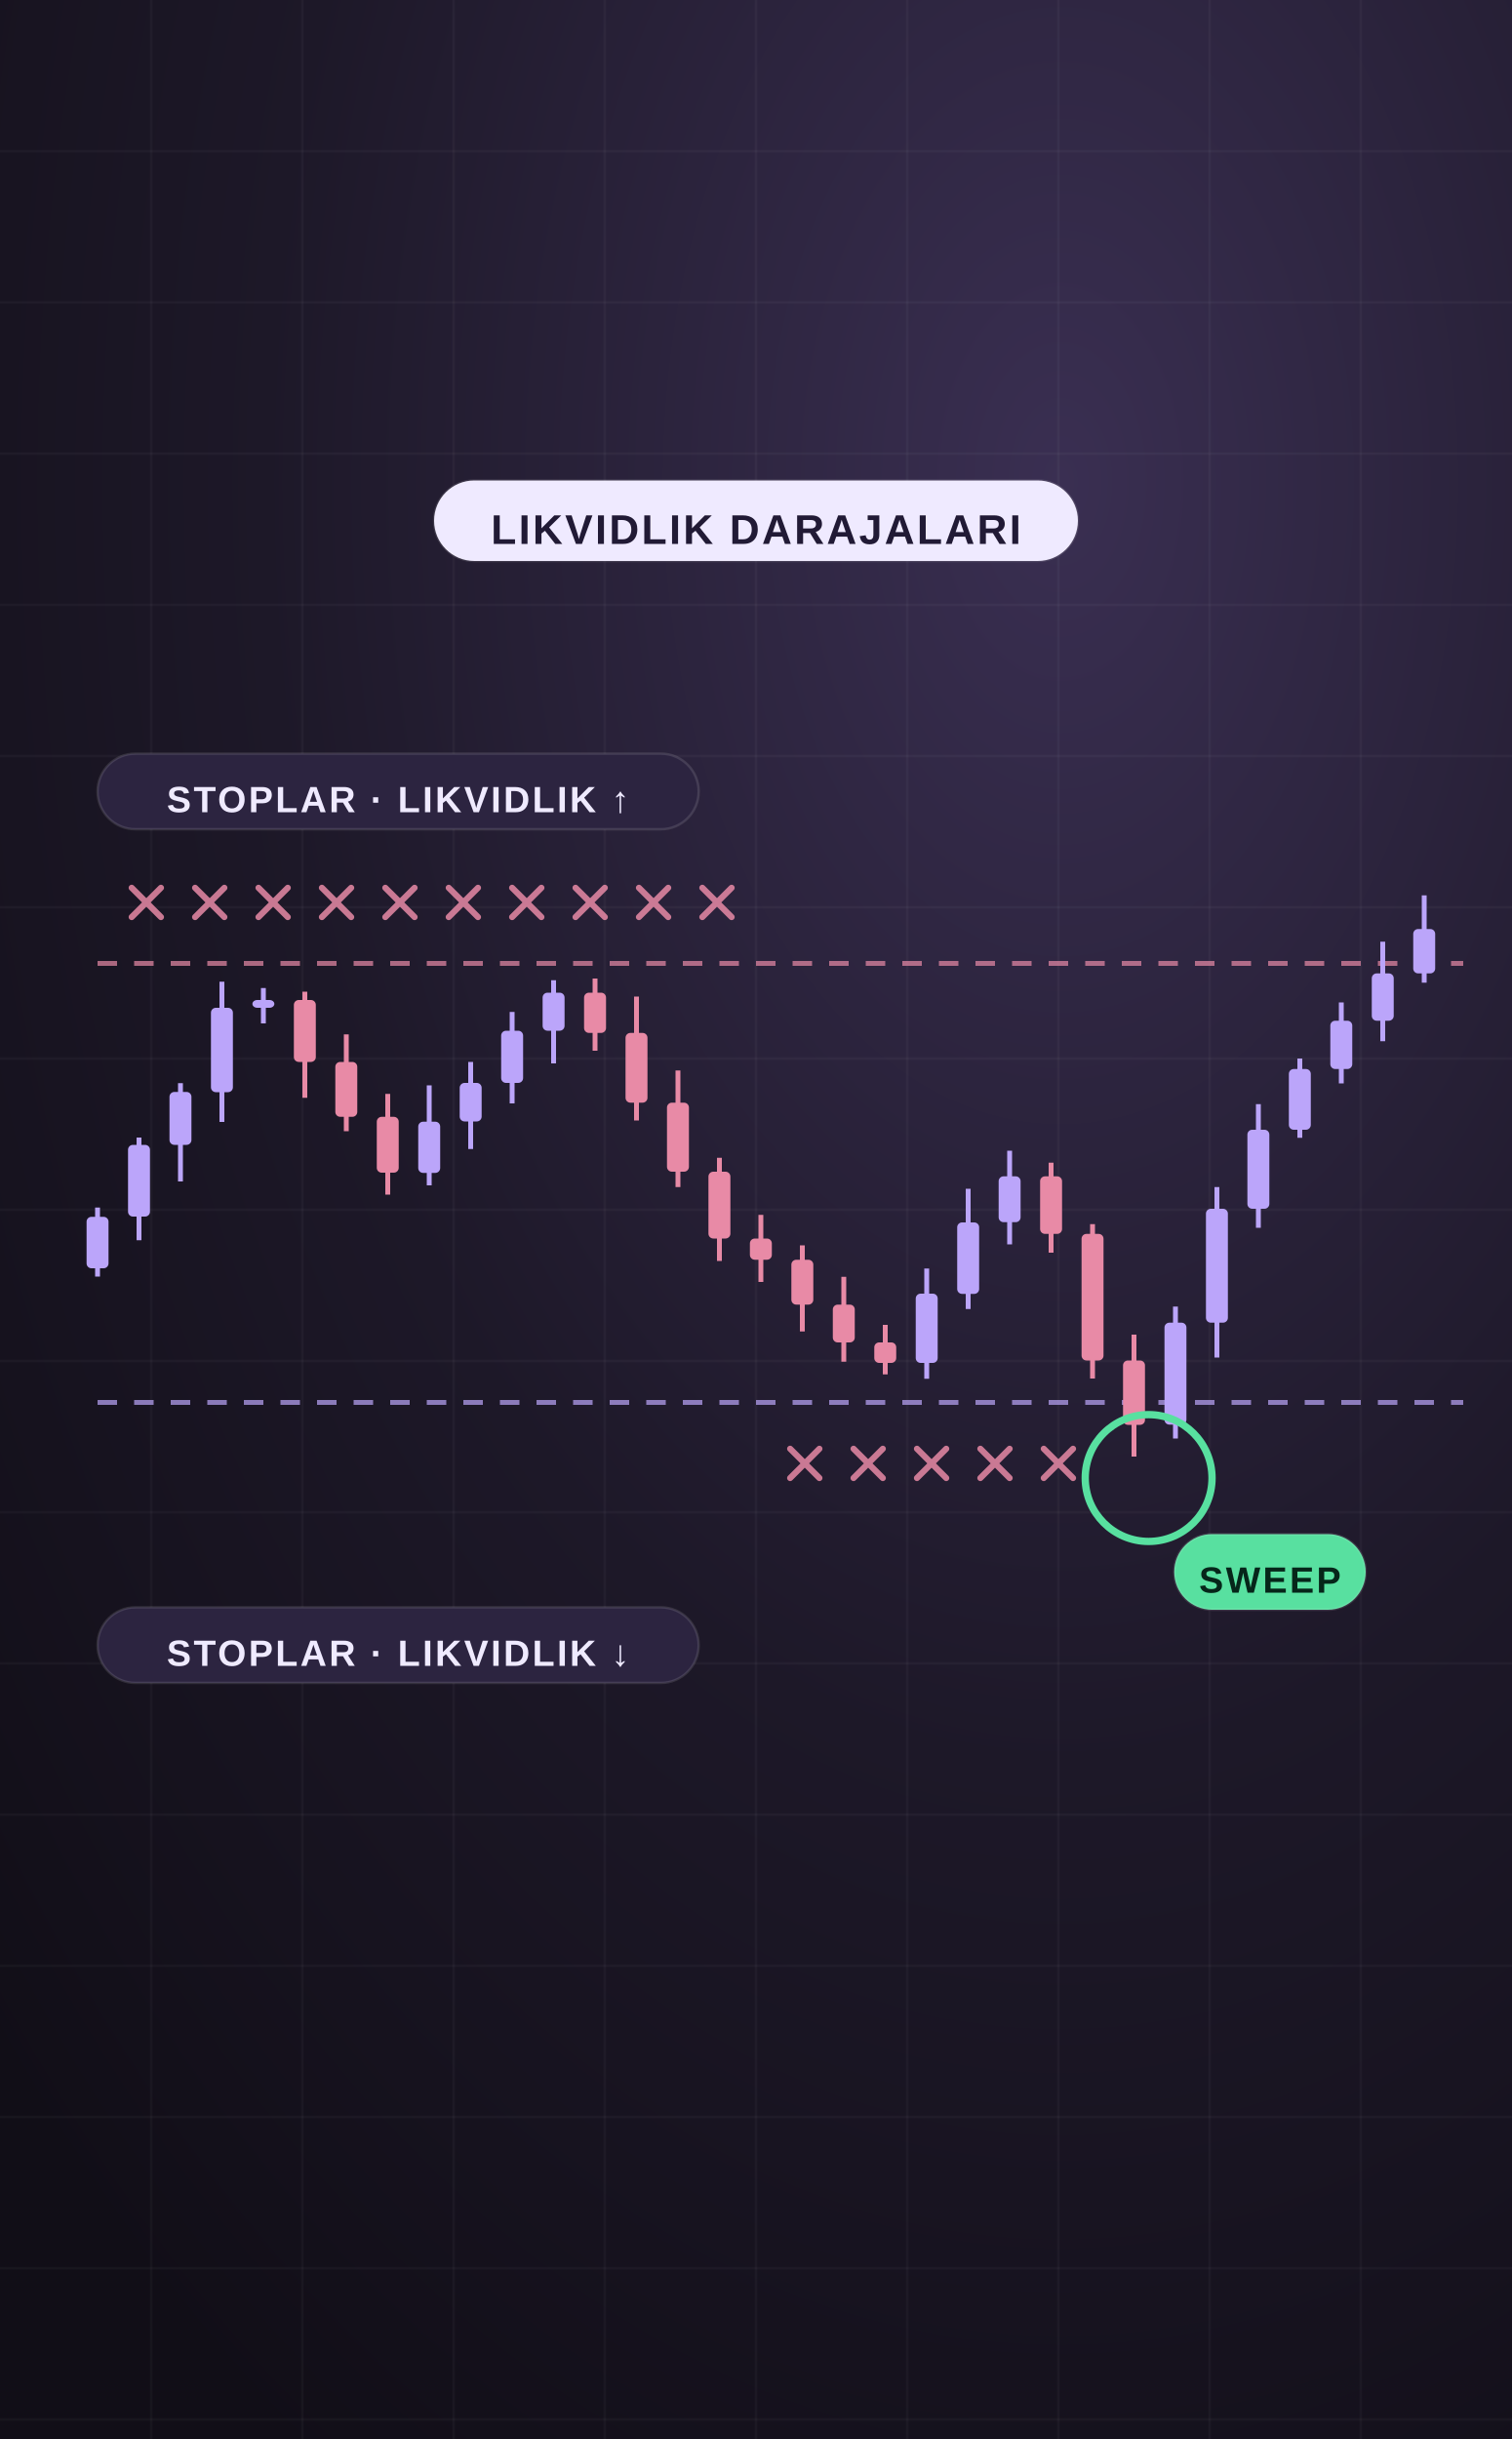
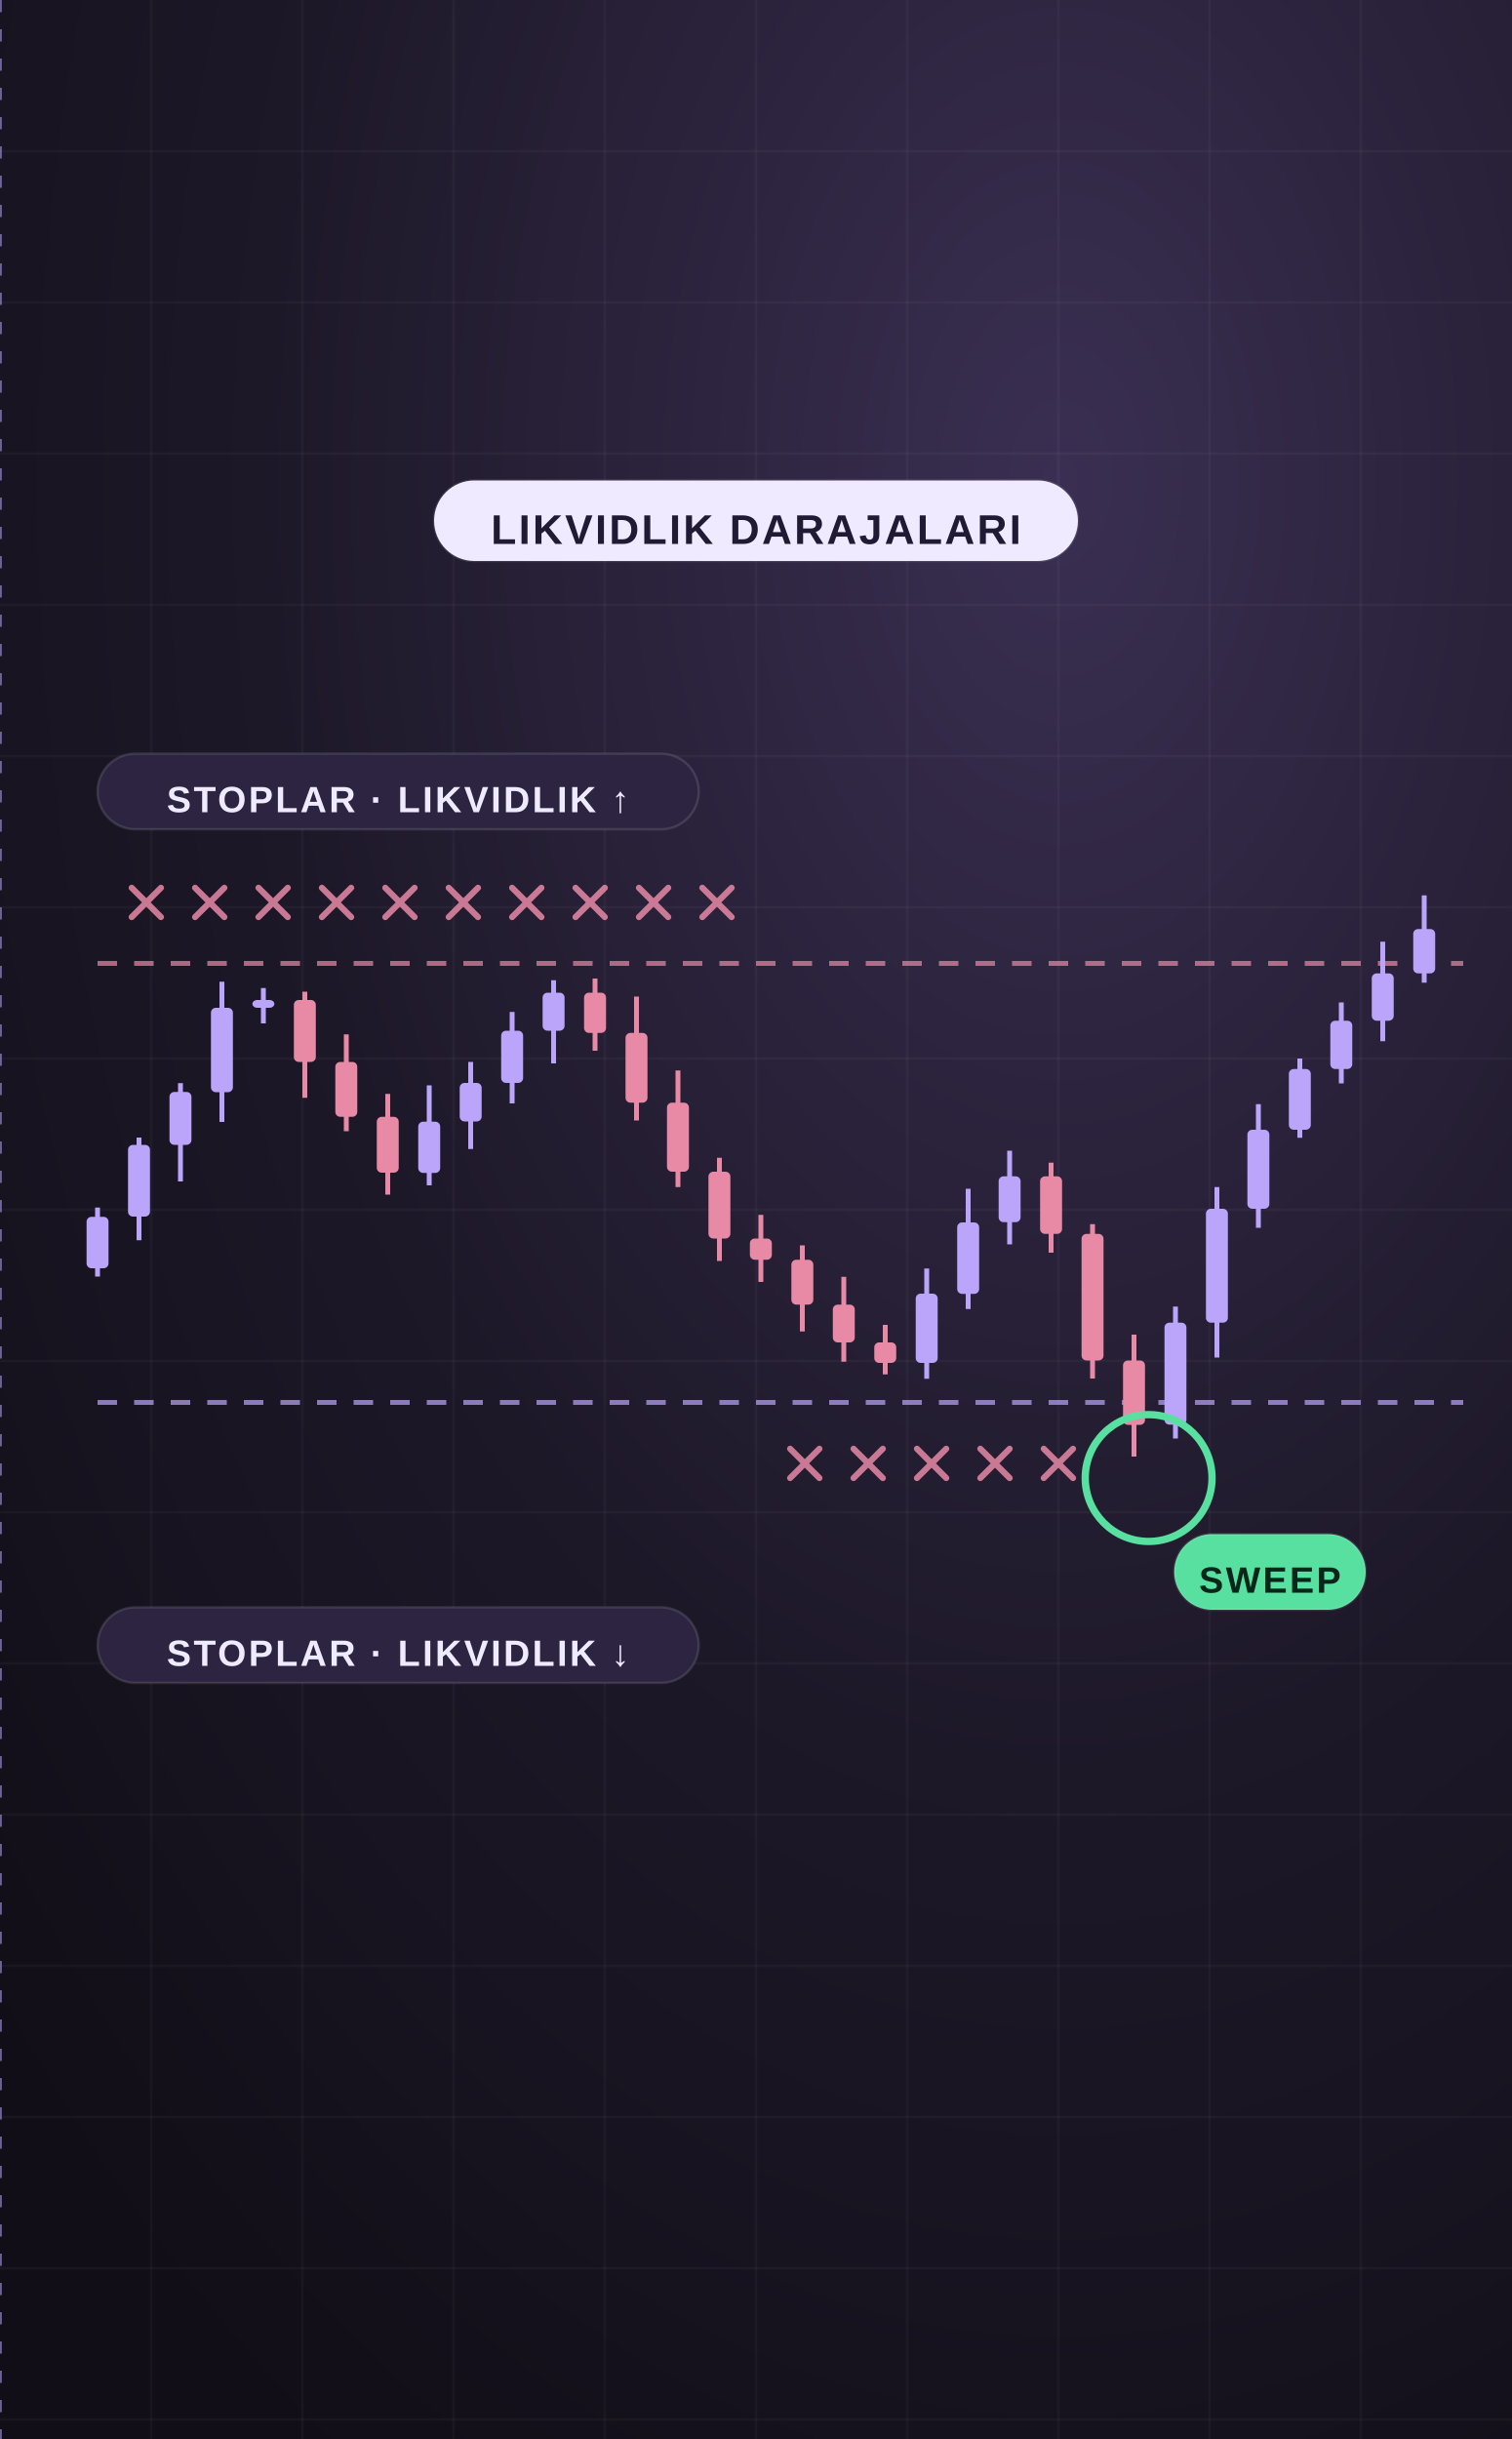
<svg xmlns="http://www.w3.org/2000/svg" width="620" height="1000" viewBox="0 0 620 1000">
  <style>
text{font-family:Arial,Helvetica,"Liberation Sans",sans-serif}
@keyframes grow{from{transform:scaleY(.05);opacity:0}to{transform:none;opacity:1}}
@keyframes live{0%,100%{transform:none}50%{transform:scaleY(1.22)}}
@keyframes flo{0%,100%{transform:translateY(0)}50%{transform:translateY(-6px)}}
@keyframes br{0%,100%{opacity:.7;transform:scale(1)}50%{opacity:1;transform:scale(1.1)}}
@keyframes march{to{stroke-dashoffset:-60}}
@keyframes draw{0%{stroke-dashoffset:1;opacity:1}38%{stroke-dashoffset:0}86%{stroke-dashoffset:0;opacity:1}96%{opacity:0}100%{stroke-dashoffset:1;opacity:0}}
@keyframes bob{0%,100%{transform:none}50%{transform:scaleY(.72)}}
@keyframes dp{0%,100%{transform:scale(1)}50%{transform:scale(1.18)}}
@keyframes hl{0%,100%{opacity:.35}50%{opacity:1}}
@keyframes rin{from{opacity:0;transform:translateX(-18px)}to{opacity:1;transform:none}}
@keyframes bobx{0%,100%{transform:none}50%{transform:scaleX(.78)}}
.row{animation:rin .8s cubic-bezier(.2,.8,.2,1) both}
.barx{transform-box:fill-box;animation:bobx 2.6s ease-in-out infinite}
.cd,.bar,.dot,.glow{transform-box:fill-box}
- .cd{transform-origin:50% 100%;animation:grow .7s cubic-bezier(.2,.8,.2,1) both}
- .cd.live{transform-origin:50% 50%;animation:grow .7s cubic-bezier(.2,.8,.2,1) both,live 1.8s ease-in-out 1.6s infinite}
+ @keyframes wave{0%,100%{transform:none}50%{transform:scaleY(.78)}}
+ .cd{transform-origin:50% 100%;animation:grow .7s cubic-bezier(.2,.8,.2,1) both,wave 2.8s ease-in-out infinite}
+ .cd.live{transform-origin:50% 50%;animation:grow .7s cubic-bezier(.2,.8,.2,1) both,live 1.6s ease-in-out infinite}
+ @keyframes scan{from{transform:translateX(-90px)}to{transform:translateX(710px)}}
+ .scan{animation:scan 6.5s cubic-bezier(.45,0,.55,1) infinite}
.chip{animation:flo 4.5s ease-in-out infinite}
.glow{transform-origin:50% 50%;animation:br 6s ease-in-out infinite}
.dash{animation:march 3.2s linear infinite}
.draw{stroke-dasharray:1;stroke-dashoffset:1;animation:draw 8s cubic-bezier(.4,0,.2,1) .3s infinite}
.bar{transform-origin:50% 100%;animation:bob 2.4s ease-in-out infinite}
.dot{transform-origin:50% 50%;animation:dp 2.2s ease-in-out infinite}
.hl{animation:hl 2.2s ease-in-out infinite}
- @media (prefers-reduced-motion:reduce){*{animation:none!important}.draw{stroke-dasharray:none;stroke-dashoffset:0}}
+ @media (prefers-reduced-motion:reduce){*{animation:none!important}.draw{stroke-dasharray:none;stroke-dashoffset:0}.scan,.mdot{display:none}}
</style>
  <defs>
    <radialGradient id="bg" cx="70%" cy="20%" r="95%">
      <stop offset="0" stop-color="#3a2f52" />
      <stop offset=".55" stop-color="#1d1828" />
      <stop offset="1" stop-color="#110e17" />
    </radialGradient>
    <radialGradient id="glow" cx="50%" cy="50%" r="50%">
      <stop offset="0" stop-color="#a697eb" stop-opacity=".35" />
      <stop offset="1" stop-color="#a697eb" stop-opacity="0" />
    </radialGradient>
+     <linearGradient id="scanG" x1="0" y1="0" x2="1" y2="0">
+       <stop offset="0" stop-color="#bba5fa" stop-opacity="0" />
+       <stop offset="1" stop-color="#bba5fa" stop-opacity=".2" />
+     </linearGradient>
    <linearGradient id="fadeUp" x1="0" y1="0" x2="0" y2="1">
      <stop offset="0" stop-color="#bba5fa" stop-opacity=".35" />
      <stop offset="1" stop-color="#bba5fa" stop-opacity="0" />
    </linearGradient>
  </defs>
  <rect width="620" height="1000" fill="url(#bg)" />
  <line x1="62" y1="0" x2="62" y2="1000" stroke="#fff" stroke-opacity=".035" />
  <line x1="124" y1="0" x2="124" y2="1000" stroke="#fff" stroke-opacity=".035" />
  <line x1="186" y1="0" x2="186" y2="1000" stroke="#fff" stroke-opacity=".035" />
  <line x1="248" y1="0" x2="248" y2="1000" stroke="#fff" stroke-opacity=".035" />
  <line x1="310" y1="0" x2="310" y2="1000" stroke="#fff" stroke-opacity=".035" />
  <line x1="372" y1="0" x2="372" y2="1000" stroke="#fff" stroke-opacity=".035" />
  <line x1="434" y1="0" x2="434" y2="1000" stroke="#fff" stroke-opacity=".035" />
  <line x1="496" y1="0" x2="496" y2="1000" stroke="#fff" stroke-opacity=".035" />
  <line x1="558" y1="0" x2="558" y2="1000" stroke="#fff" stroke-opacity=".035" />
  <line x1="0" y1="62" x2="620" y2="62" stroke="#fff" stroke-opacity=".035" />
  <line x1="0" y1="124" x2="620" y2="124" stroke="#fff" stroke-opacity=".035" />
  <line x1="0" y1="186" x2="620" y2="186" stroke="#fff" stroke-opacity=".035" />
  <line x1="0" y1="248" x2="620" y2="248" stroke="#fff" stroke-opacity=".035" />
  <line x1="0" y1="310" x2="620" y2="310" stroke="#fff" stroke-opacity=".035" />
  <line x1="0" y1="372" x2="620" y2="372" stroke="#fff" stroke-opacity=".035" />
  <line x1="0" y1="434" x2="620" y2="434" stroke="#fff" stroke-opacity=".035" />
  <line x1="0" y1="496" x2="620" y2="496" stroke="#fff" stroke-opacity=".035" />
  <line x1="0" y1="558" x2="620" y2="558" stroke="#fff" stroke-opacity=".035" />
  <line x1="0" y1="620" x2="620" y2="620" stroke="#fff" stroke-opacity=".035" />
  <line x1="0" y1="682" x2="620" y2="682" stroke="#fff" stroke-opacity=".035" />
  <line x1="0" y1="744" x2="620" y2="744" stroke="#fff" stroke-opacity=".035" />
  <line x1="0" y1="806" x2="620" y2="806" stroke="#fff" stroke-opacity=".035" />
  <line x1="0" y1="868" x2="620" y2="868" stroke="#fff" stroke-opacity=".035" />
  <line x1="0" y1="930" x2="620" y2="930" stroke="#fff" stroke-opacity=".035" />
  <line x1="0" y1="992" x2="620" y2="992" stroke="#fff" stroke-opacity=".035" />
  <line class="dash" x1="40" y1="395" x2="600" y2="395" stroke="#e88aa6" stroke-width="2" stroke-dasharray="8 7" opacity=".7" />
  <line class="dash" x1="40" y1="575" x2="600" y2="575" stroke="#bba5fa" stroke-width="2" stroke-dasharray="8 7" opacity=".7" />
  <path d="M54 364 l12 12 M66 364 l-12 12" stroke="#e88aa6" stroke-width="2.5" stroke-linecap="round" opacity=".85" />
  <path d="M80 364 l12 12 M92 364 l-12 12" stroke="#e88aa6" stroke-width="2.5" stroke-linecap="round" opacity=".85" />
  <path d="M106 364 l12 12 M118 364 l-12 12" stroke="#e88aa6" stroke-width="2.5" stroke-linecap="round" opacity=".85" />
  <path d="M132 364 l12 12 M144 364 l-12 12" stroke="#e88aa6" stroke-width="2.5" stroke-linecap="round" opacity=".85" />
  <path d="M158 364 l12 12 M170 364 l-12 12" stroke="#e88aa6" stroke-width="2.5" stroke-linecap="round" opacity=".85" />
  <path d="M184 364 l12 12 M196 364 l-12 12" stroke="#e88aa6" stroke-width="2.5" stroke-linecap="round" opacity=".85" />
  <path d="M210 364 l12 12 M222 364 l-12 12" stroke="#e88aa6" stroke-width="2.5" stroke-linecap="round" opacity=".85" />
  <path d="M236 364 l12 12 M248 364 l-12 12" stroke="#e88aa6" stroke-width="2.5" stroke-linecap="round" opacity=".85" />
  <path d="M262 364 l12 12 M274 364 l-12 12" stroke="#e88aa6" stroke-width="2.5" stroke-linecap="round" opacity=".85" />
  <path d="M288 364 l12 12 M300 364 l-12 12" stroke="#e88aa6" stroke-width="2.5" stroke-linecap="round" opacity=".85" />
  <path d="M324 594 l12 12 M336 594 l-12 12" stroke="#e88aa6" stroke-width="2.5" stroke-linecap="round" opacity=".85" />
  <path d="M350 594 l12 12 M362 594 l-12 12" stroke="#e88aa6" stroke-width="2.5" stroke-linecap="round" opacity=".85" />
  <path d="M376 594 l12 12 M388 594 l-12 12" stroke="#e88aa6" stroke-width="2.5" stroke-linecap="round" opacity=".85" />
  <path d="M402 594 l12 12 M414 594 l-12 12" stroke="#e88aa6" stroke-width="2.5" stroke-linecap="round" opacity=".85" />
  <path d="M428 594 l12 12 M440 594 l-12 12" stroke="#e88aa6" stroke-width="2.5" stroke-linecap="round" opacity=".85" />
-   <g class="cd" style="animation-delay:200ms">
+   <g class="cd" style="animation-delay:200ms,1100ms">
    <line x1="40" x2="40" y1="495.1" y2="523.4" stroke="#bba5fa" stroke-width="2" />
    <rect x="35.5" y="498.9" width="9" height="21.1" rx="2" fill="#bba5fa" />
  </g>
-   <g class="cd" style="animation-delay:235ms">
+   <g class="cd" style="animation-delay:235ms,1220ms">
    <line x1="57" x2="57" y1="466.4" y2="508.5" stroke="#bba5fa" stroke-width="2" />
    <rect x="52.5" y="469.4" width="9" height="29.4" rx="2" fill="#bba5fa" />
  </g>
-   <g class="cd" style="animation-delay:270ms">
+   <g class="cd" style="animation-delay:270ms,1340ms">
    <line x1="74" x2="74" y1="444.1" y2="484.4" stroke="#bba5fa" stroke-width="2" />
    <rect x="69.5" y="447.7" width="9" height="21.7" rx="2" fill="#bba5fa" />
  </g>
-   <g class="cd" style="animation-delay:305ms">
+   <g class="cd" style="animation-delay:305ms,1460ms">
    <line x1="91" x2="91" y1="402.5" y2="460.0" stroke="#bba5fa" stroke-width="2" />
    <rect x="86.5" y="413.2" width="9" height="34.6" rx="2" fill="#bba5fa" />
  </g>
-   <g class="cd" style="animation-delay:340ms">
+   <g class="cd" style="animation-delay:340ms,1580ms">
    <line x1="108" x2="108" y1="405.1" y2="419.6" stroke="#bba5fa" stroke-width="2" />
    <rect x="103.5" y="410.0" width="9" height="3.2" rx="2" fill="#bba5fa" />
  </g>
-   <g class="cd" style="animation-delay:375ms">
+   <g class="cd" style="animation-delay:375ms,1700ms">
    <line x1="125" x2="125" y1="406.6" y2="450.1" stroke="#e88aa6" stroke-width="2" />
    <rect x="120.5" y="410.0" width="9" height="25.4" rx="2" fill="#e88aa6" />
  </g>
-   <g class="cd" style="animation-delay:410ms">
+   <g class="cd" style="animation-delay:410ms,1820ms">
    <line x1="142" x2="142" y1="424.1" y2="463.8" stroke="#e88aa6" stroke-width="2" />
    <rect x="137.5" y="435.4" width="9" height="22.5" rx="2" fill="#e88aa6" />
  </g>
-   <g class="cd" style="animation-delay:445ms">
+   <g class="cd" style="animation-delay:445ms,1940ms">
    <line x1="159" x2="159" y1="448.5" y2="489.8" stroke="#e88aa6" stroke-width="2" />
    <rect x="154.5" y="457.9" width="9" height="22.9" rx="2" fill="#e88aa6" />
  </g>
-   <g class="cd" style="animation-delay:480ms">
+   <g class="cd" style="animation-delay:480ms,2060ms">
    <line x1="176" x2="176" y1="445.0" y2="486.0" stroke="#bba5fa" stroke-width="2" />
    <rect x="171.5" y="459.9" width="9" height="21.0" rx="2" fill="#bba5fa" />
  </g>
-   <g class="cd" style="animation-delay:515ms">
+   <g class="cd" style="animation-delay:515ms,2180ms">
    <line x1="193" x2="193" y1="435.4" y2="471.1" stroke="#bba5fa" stroke-width="2" />
    <rect x="188.5" y="444.0" width="9" height="15.8" rx="2" fill="#bba5fa" />
  </g>
-   <g class="cd" style="animation-delay:550ms">
+   <g class="cd" style="animation-delay:550ms,2300ms">
    <line x1="210" x2="210" y1="414.9" y2="452.4" stroke="#bba5fa" stroke-width="2" />
    <rect x="205.5" y="422.6" width="9" height="21.4" rx="2" fill="#bba5fa" />
  </g>
-   <g class="cd" style="animation-delay:585ms">
+   <g class="cd" style="animation-delay:585ms,2420ms">
    <line x1="227" x2="227" y1="401.9" y2="436.0" stroke="#bba5fa" stroke-width="2" />
    <rect x="222.5" y="407.0" width="9" height="15.6" rx="2" fill="#bba5fa" />
  </g>
-   <g class="cd" style="animation-delay:620ms">
+   <g class="cd" style="animation-delay:620ms,2540ms">
    <line x1="244" x2="244" y1="401.2" y2="430.8" stroke="#e88aa6" stroke-width="2" />
    <rect x="239.5" y="407.0" width="9" height="16.5" rx="2" fill="#e88aa6" />
  </g>
-   <g class="cd" style="animation-delay:655ms">
+   <g class="cd" style="animation-delay:655ms,2660ms">
    <line x1="261" x2="261" y1="408.6" y2="459.4" stroke="#e88aa6" stroke-width="2" />
    <rect x="256.5" y="423.5" width="9" height="28.6" rx="2" fill="#e88aa6" />
  </g>
-   <g class="cd" style="animation-delay:690ms">
+   <g class="cd" style="animation-delay:690ms,2780ms">
    <line x1="278" x2="278" y1="438.9" y2="486.7" stroke="#e88aa6" stroke-width="2" />
    <rect x="273.5" y="452.1" width="9" height="28.3" rx="2" fill="#e88aa6" />
  </g>
-   <g class="cd" style="animation-delay:725ms">
+   <g class="cd" style="animation-delay:725ms,2900ms">
    <line x1="295" x2="295" y1="474.7" y2="517.0" stroke="#e88aa6" stroke-width="2" />
    <rect x="290.5" y="480.4" width="9" height="27.4" rx="2" fill="#e88aa6" />
  </g>
-   <g class="cd" style="animation-delay:760ms">
+   <g class="cd" style="animation-delay:760ms,3020ms">
    <line x1="312" x2="312" y1="498.1" y2="525.6" stroke="#e88aa6" stroke-width="2" />
    <rect x="307.5" y="507.8" width="9" height="8.7" rx="2" fill="#e88aa6" />
  </g>
-   <g class="cd" style="animation-delay:795ms">
+   <g class="cd" style="animation-delay:795ms,3140ms">
    <line x1="329" x2="329" y1="510.6" y2="545.9" stroke="#e88aa6" stroke-width="2" />
    <rect x="324.5" y="516.5" width="9" height="18.4" rx="2" fill="#e88aa6" />
  </g>
-   <g class="cd" style="animation-delay:830ms">
+   <g class="cd" style="animation-delay:830ms,3260ms">
    <line x1="346" x2="346" y1="523.5" y2="558.3" stroke="#e88aa6" stroke-width="2" />
    <rect x="341.5" y="534.9" width="9" height="15.5" rx="2" fill="#e88aa6" />
  </g>
-   <g class="cd" style="animation-delay:865ms">
+   <g class="cd" style="animation-delay:865ms,3380ms">
    <line x1="363" x2="363" y1="543.2" y2="563.5" stroke="#e88aa6" stroke-width="2" />
    <rect x="358.5" y="550.4" width="9" height="8.4" rx="2" fill="#e88aa6" />
  </g>
-   <g class="cd" style="animation-delay:900ms">
+   <g class="cd" style="animation-delay:900ms,3500ms">
    <line x1="380" x2="380" y1="520.1" y2="565.3" stroke="#bba5fa" stroke-width="2" />
    <rect x="375.5" y="530.4" width="9" height="28.4" rx="2" fill="#bba5fa" />
  </g>
-   <g class="cd" style="animation-delay:935ms">
+   <g class="cd" style="animation-delay:935ms,3620ms">
    <line x1="397" x2="397" y1="487.4" y2="536.7" stroke="#bba5fa" stroke-width="2" />
    <rect x="392.5" y="501.2" width="9" height="29.3" rx="2" fill="#bba5fa" />
  </g>
-   <g class="cd" style="animation-delay:970ms">
+   <g class="cd" style="animation-delay:970ms,3740ms">
    <line x1="414" x2="414" y1="471.8" y2="510.2" stroke="#bba5fa" stroke-width="2" />
    <rect x="409.5" y="482.3" width="9" height="18.8" rx="2" fill="#bba5fa" />
  </g>
-   <g class="cd" style="animation-delay:1005ms">
+   <g class="cd" style="animation-delay:1005ms,3860ms">
    <line x1="431" x2="431" y1="476.7" y2="513.6" stroke="#e88aa6" stroke-width="2" />
    <rect x="426.5" y="482.3" width="9" height="23.6" rx="2" fill="#e88aa6" />
  </g>
-   <g class="cd" style="animation-delay:1040ms">
+   <g class="cd" style="animation-delay:1040ms,3980ms">
    <line x1="448" x2="448" y1="501.9" y2="565.2" stroke="#e88aa6" stroke-width="2" />
    <rect x="443.5" y="505.9" width="9" height="51.9" rx="2" fill="#e88aa6" />
  </g>
-   <g class="cd" style="animation-delay:1075ms">
+   <g class="cd" style="animation-delay:1075ms,4100ms">
    <line x1="465" x2="465" y1="547.2" y2="597.2" stroke="#e88aa6" stroke-width="2" />
    <rect x="460.5" y="557.8" width="9" height="26.4" rx="2" fill="#e88aa6" />
  </g>
-   <g class="cd" style="animation-delay:1110ms">
+   <g class="cd" style="animation-delay:1110ms,4220ms">
    <line x1="482" x2="482" y1="535.7" y2="589.8" stroke="#bba5fa" stroke-width="2" />
    <rect x="477.5" y="542.3" width="9" height="41.8" rx="2" fill="#bba5fa" />
  </g>
-   <g class="cd" style="animation-delay:1145ms">
+   <g class="cd" style="animation-delay:1145ms,4340ms">
    <line x1="499" x2="499" y1="486.7" y2="556.6" stroke="#bba5fa" stroke-width="2" />
    <rect x="494.5" y="495.6" width="9" height="46.7" rx="2" fill="#bba5fa" />
  </g>
-   <g class="cd" style="animation-delay:1180ms">
+   <g class="cd" style="animation-delay:1180ms,4460ms">
    <line x1="516" x2="516" y1="452.7" y2="503.4" stroke="#bba5fa" stroke-width="2" />
    <rect x="511.5" y="463.2" width="9" height="32.4" rx="2" fill="#bba5fa" />
  </g>
-   <g class="cd" style="animation-delay:1215ms">
+   <g class="cd" style="animation-delay:1215ms,4580ms">
    <line x1="533" x2="533" y1="434.0" y2="466.5" stroke="#bba5fa" stroke-width="2" />
    <rect x="528.5" y="438.3" width="9" height="24.9" rx="2" fill="#bba5fa" />
  </g>
-   <g class="cd" style="animation-delay:1250ms">
+   <g class="cd" style="animation-delay:1250ms,4700ms">
    <line x1="550" x2="550" y1="411.0" y2="444.2" stroke="#bba5fa" stroke-width="2" />
    <rect x="545.5" y="418.5" width="9" height="19.8" rx="2" fill="#bba5fa" />
  </g>
-   <g class="cd" style="animation-delay:1285ms">
+   <g class="cd" style="animation-delay:1285ms,4820ms">
    <line x1="567" x2="567" y1="386.1" y2="426.9" stroke="#bba5fa" stroke-width="2" />
    <rect x="562.5" y="399.1" width="9" height="19.4" rx="2" fill="#bba5fa" />
  </g>
-   <g class="cd live" style="animation-delay:1320ms">
+   <g class="cd live" style="animation-delay:1320ms,4940ms">
    <line x1="584" x2="584" y1="367.1" y2="402.9" stroke="#bba5fa" stroke-width="2" />
    <rect x="579.5" y="380.9" width="9" height="18.2" rx="2" fill="#bba5fa" />
  </g>
  <circle cx="471" cy="606" r="26" fill="none" stroke="#58e0a0" stroke-width="3" />
  <g class="chip" style="animation-delay:-3s">
    <rect x="481.5" y="629" width="78.5" height="31" rx="15.5" fill="#58e0a0" stroke="#fff" stroke-opacity=".12" />
    <text x="520.75" y="653" text-anchor="middle" font-size="15" font-weight="700" fill="#06261a" letter-spacing="1">SWEEP</text>
  </g>
  <g class="chip" style="animation-delay:-3s">
    <rect x="40" y="309" width="246.5" height="31" rx="15.5" fill="#2c2440" stroke="#fff" stroke-opacity=".12" />
    <text x="163.25" y="333" text-anchor="middle" font-size="15" font-weight="700" fill="#efeaff" letter-spacing="1">STOPLAR · LIKVIDLIK ↑</text>
  </g>
  <g class="chip" style="animation-delay:-0s">
    <rect x="40" y="659" width="246.5" height="31" rx="15.5" fill="#2c2440" stroke="#fff" stroke-opacity=".12" />
    <text x="163.25" y="683" text-anchor="middle" font-size="15" font-weight="700" fill="#efeaff" letter-spacing="1">STOPLAR · LIKVIDLIK ↓</text>
  </g>
  <g class="chip" style="animation-delay:-3s">
    <rect x="178" y="197" width="264" height="33" rx="16.5" fill="#efeaff" stroke="#fff" stroke-opacity=".12" />
    <text x="310" y="223" text-anchor="middle" font-size="17" font-weight="700" fill="#211a35" letter-spacing="1">LIKVIDLIK DARAJALARI</text>
  </g>
+   <g class="scan">
+     <rect x="-70" y="0" width="70" height="1000" fill="url(#scanG)" />
+     <line x1="0" y1="0" x2="0" y2="1000" stroke="#bba5fa" stroke-opacity=".55" stroke-width="1.5" stroke-dasharray="5 7" />
+   </g>
</svg>
